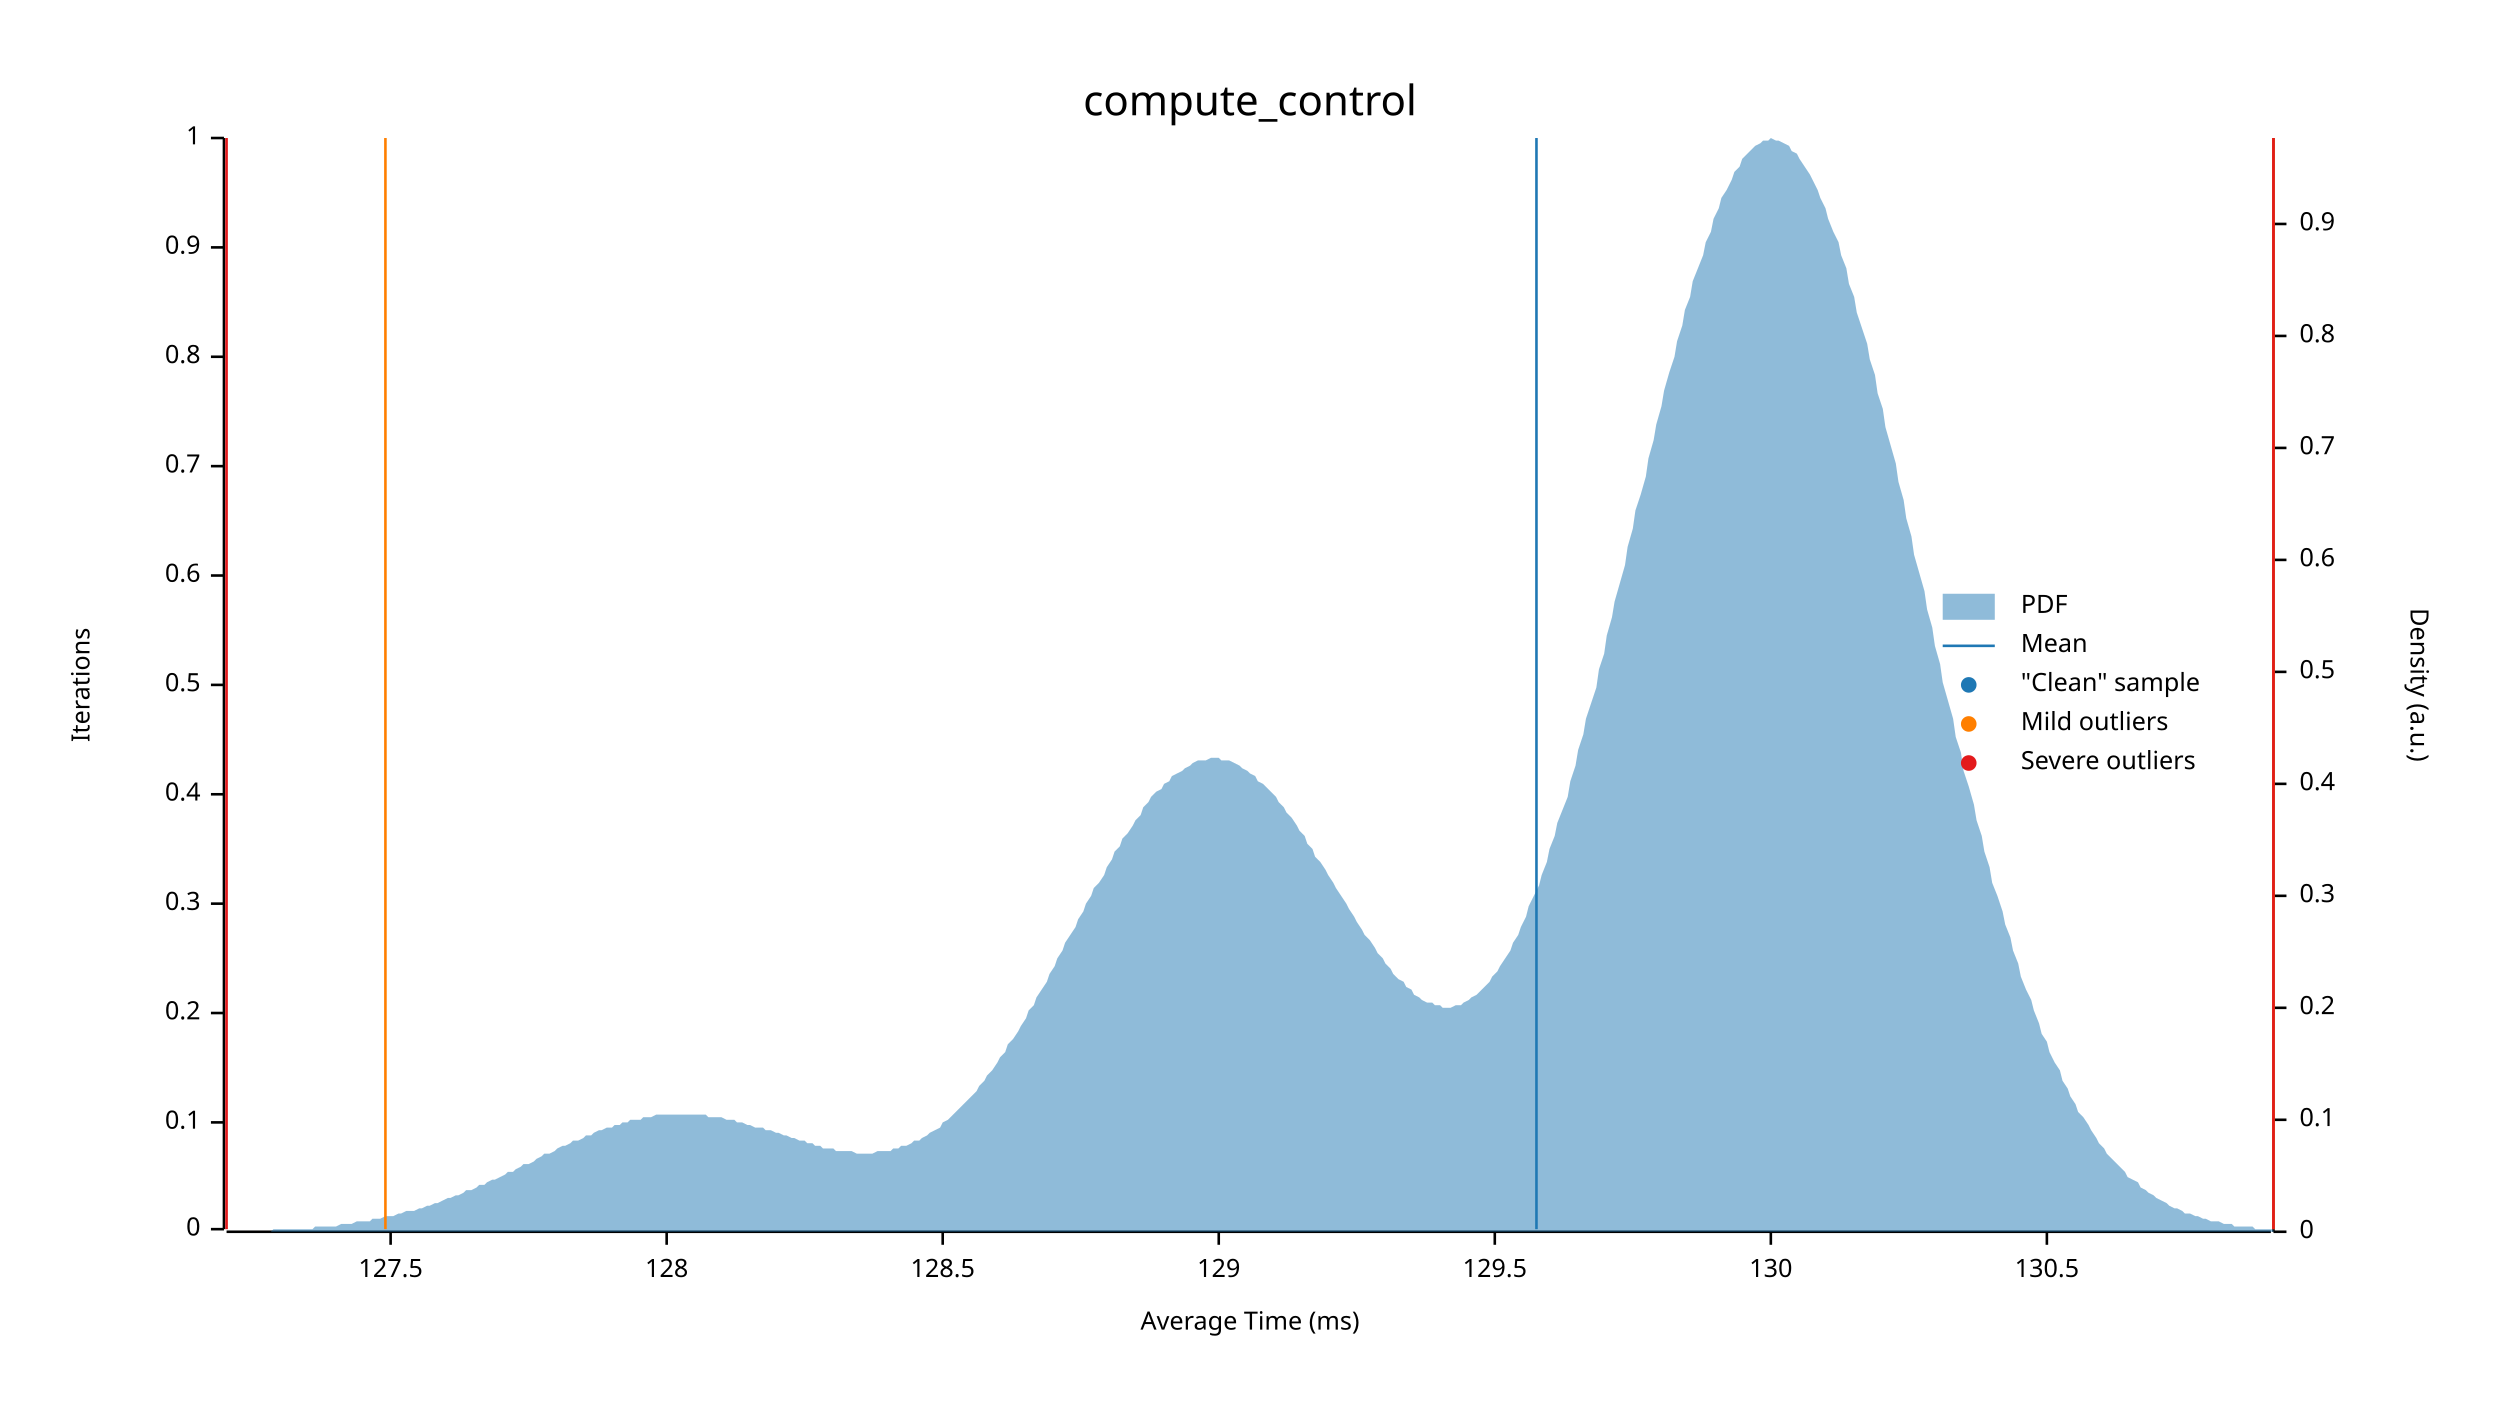
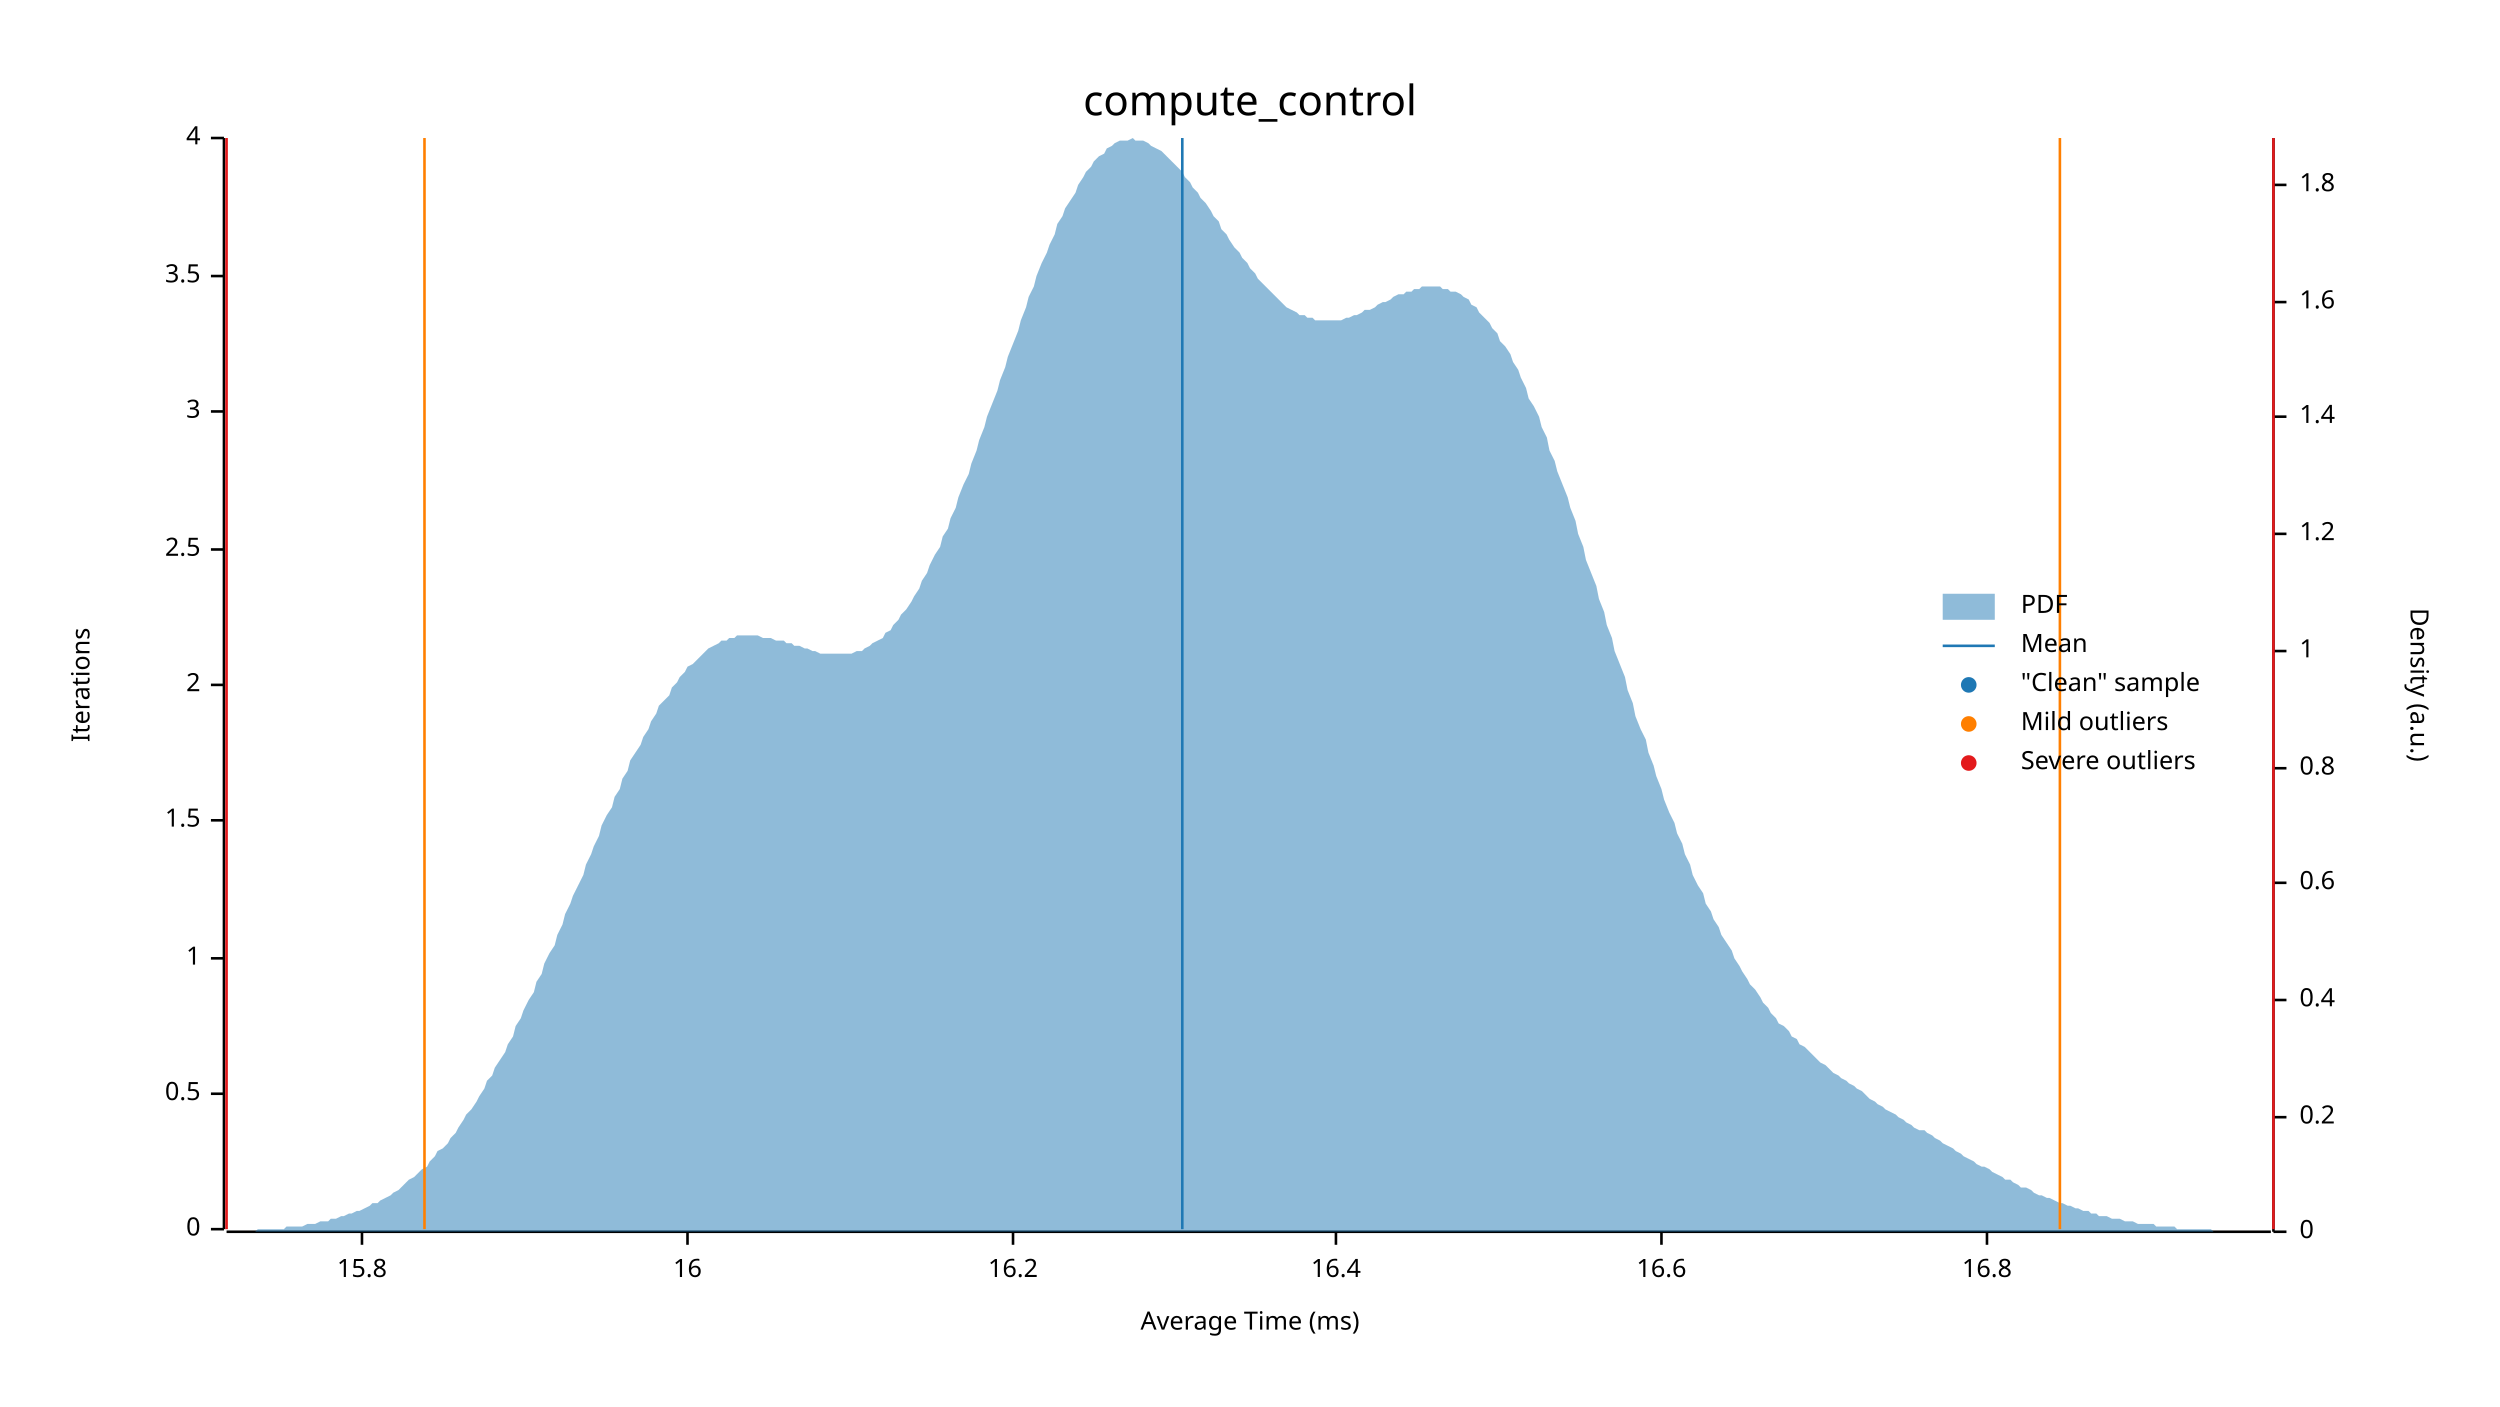
<svg xmlns="http://www.w3.org/2000/svg" width="960" height="540" viewBox="0 0 960 540">
  <text x="480" y="32" dy="0.76em" text-anchor="middle" font-family="sans-serif" font-size="16.129" opacity="1" fill="#000000">
compute_control
</text>
  <text x="27" y="263" dy="0.76em" text-anchor="middle" font-family="sans-serif" font-size="9.677" opacity="1" fill="#000000" transform="rotate(270, 27, 263)">
Iterations
</text>
  <text x="480" y="513" dy="-0.5ex" text-anchor="middle" font-family="sans-serif" font-size="9.677" opacity="1" fill="#000000">
Average Time (ms)
</text>
  <polyline fill="none" opacity="1" stroke="#000000" stroke-width="1" points="86,53 86,472 " />
  <text x="77" y="472" dy="0.5ex" text-anchor="end" font-family="sans-serif" font-size="9.677" opacity="1" fill="#000000">
0
</text>
  <polyline fill="none" opacity="1" stroke="#000000" stroke-width="1" points="81,472 86,472 " />
-   <text x="77" y="431" dy="0.5ex" text-anchor="end" font-family="sans-serif" font-size="9.677" opacity="1" fill="#000000">
- 0.1
- </text>
-   <polyline fill="none" opacity="1" stroke="#000000" stroke-width="1" points="81,431 86,431 " />
-   <text x="77" y="389" dy="0.5ex" text-anchor="end" font-family="sans-serif" font-size="9.677" opacity="1" fill="#000000">
- 0.2
- </text>
-   <polyline fill="none" opacity="1" stroke="#000000" stroke-width="1" points="81,389 86,389 " />
-   <text x="77" y="347" dy="0.5ex" text-anchor="end" font-family="sans-serif" font-size="9.677" opacity="1" fill="#000000">
- 0.3
- </text>
-   <polyline fill="none" opacity="1" stroke="#000000" stroke-width="1" points="81,347 86,347 " />
-   <text x="77" y="305" dy="0.5ex" text-anchor="end" font-family="sans-serif" font-size="9.677" opacity="1" fill="#000000">
- 0.4
- </text>
-   <polyline fill="none" opacity="1" stroke="#000000" stroke-width="1" points="81,305 86,305 " />
-   <text x="77" y="263" dy="0.5ex" text-anchor="end" font-family="sans-serif" font-size="9.677" opacity="1" fill="#000000">
+   <text x="77" y="420" dy="0.5ex" text-anchor="end" font-family="sans-serif" font-size="9.677" opacity="1" fill="#000000">
0.5
</text>
+   <polyline fill="none" opacity="1" stroke="#000000" stroke-width="1" points="81,420 86,420 " />
+   <text x="77" y="368" dy="0.5ex" text-anchor="end" font-family="sans-serif" font-size="9.677" opacity="1" fill="#000000">
+ 1
+ </text>
+   <polyline fill="none" opacity="1" stroke="#000000" stroke-width="1" points="81,368 86,368 " />
+   <text x="77" y="315" dy="0.5ex" text-anchor="end" font-family="sans-serif" font-size="9.677" opacity="1" fill="#000000">
+ 1.5
+ </text>
+   <polyline fill="none" opacity="1" stroke="#000000" stroke-width="1" points="81,315 86,315 " />
+   <text x="77" y="263" dy="0.5ex" text-anchor="end" font-family="sans-serif" font-size="9.677" opacity="1" fill="#000000">
+ 2
+ </text>
  <polyline fill="none" opacity="1" stroke="#000000" stroke-width="1" points="81,263 86,263 " />
-   <text x="77" y="221" dy="0.5ex" text-anchor="end" font-family="sans-serif" font-size="9.677" opacity="1" fill="#000000">
- 0.6
+   <text x="77" y="211" dy="0.5ex" text-anchor="end" font-family="sans-serif" font-size="9.677" opacity="1" fill="#000000">
+ 2.5
</text>
-   <polyline fill="none" opacity="1" stroke="#000000" stroke-width="1" points="81,221 86,221 " />
-   <text x="77" y="179" dy="0.5ex" text-anchor="end" font-family="sans-serif" font-size="9.677" opacity="1" fill="#000000">
- 0.7
+   <polyline fill="none" opacity="1" stroke="#000000" stroke-width="1" points="81,211 86,211 " />
+   <text x="77" y="158" dy="0.5ex" text-anchor="end" font-family="sans-serif" font-size="9.677" opacity="1" fill="#000000">
+ 3
</text>
-   <polyline fill="none" opacity="1" stroke="#000000" stroke-width="1" points="81,179 86,179 " />
-   <text x="77" y="137" dy="0.5ex" text-anchor="end" font-family="sans-serif" font-size="9.677" opacity="1" fill="#000000">
- 0.8
+   <polyline fill="none" opacity="1" stroke="#000000" stroke-width="1" points="81,158 86,158 " />
+   <text x="77" y="106" dy="0.5ex" text-anchor="end" font-family="sans-serif" font-size="9.677" opacity="1" fill="#000000">
+ 3.5
</text>
-   <polyline fill="none" opacity="1" stroke="#000000" stroke-width="1" points="81,137 86,137 " />
-   <text x="77" y="95" dy="0.5ex" text-anchor="end" font-family="sans-serif" font-size="9.677" opacity="1" fill="#000000">
- 0.9
- </text>
-   <polyline fill="none" opacity="1" stroke="#000000" stroke-width="1" points="81,95 86,95 " />
+   <polyline fill="none" opacity="1" stroke="#000000" stroke-width="1" points="81,106 86,106 " />
  <text x="77" y="53" dy="0.5ex" text-anchor="end" font-family="sans-serif" font-size="9.677" opacity="1" fill="#000000">
- 1
+ 4
</text>
  <polyline fill="none" opacity="1" stroke="#000000" stroke-width="1" points="81,53 86,53 " />
  <polyline fill="none" opacity="1" stroke="#000000" stroke-width="1" points="87,473 872,473 " />
-   <text x="150" y="483" dy="0.76em" text-anchor="middle" font-family="sans-serif" font-size="9.677" opacity="1" fill="#000000">
- 127.5
+   <text x="139" y="483" dy="0.76em" text-anchor="middle" font-family="sans-serif" font-size="9.677" opacity="1" fill="#000000">
+ 15.8
</text>
-   <polyline fill="none" opacity="1" stroke="#000000" stroke-width="1" points="150,473 150,478 " />
-   <text x="256" y="483" dy="0.76em" text-anchor="middle" font-family="sans-serif" font-size="9.677" opacity="1" fill="#000000">
- 128
+   <polyline fill="none" opacity="1" stroke="#000000" stroke-width="1" points="139,473 139,478 " />
+   <text x="264" y="483" dy="0.76em" text-anchor="middle" font-family="sans-serif" font-size="9.677" opacity="1" fill="#000000">
+ 16
</text>
-   <polyline fill="none" opacity="1" stroke="#000000" stroke-width="1" points="256,473 256,478 " />
-   <text x="362" y="483" dy="0.76em" text-anchor="middle" font-family="sans-serif" font-size="9.677" opacity="1" fill="#000000">
- 128.5
+   <polyline fill="none" opacity="1" stroke="#000000" stroke-width="1" points="264,473 264,478 " />
+   <text x="389" y="483" dy="0.76em" text-anchor="middle" font-family="sans-serif" font-size="9.677" opacity="1" fill="#000000">
+ 16.2
</text>
-   <polyline fill="none" opacity="1" stroke="#000000" stroke-width="1" points="362,473 362,478 " />
-   <text x="468" y="483" dy="0.76em" text-anchor="middle" font-family="sans-serif" font-size="9.677" opacity="1" fill="#000000">
- 129
+   <polyline fill="none" opacity="1" stroke="#000000" stroke-width="1" points="389,473 389,478 " />
+   <text x="513" y="483" dy="0.76em" text-anchor="middle" font-family="sans-serif" font-size="9.677" opacity="1" fill="#000000">
+ 16.4
</text>
-   <polyline fill="none" opacity="1" stroke="#000000" stroke-width="1" points="468,473 468,478 " />
-   <text x="574" y="483" dy="0.76em" text-anchor="middle" font-family="sans-serif" font-size="9.677" opacity="1" fill="#000000">
- 129.5
+   <polyline fill="none" opacity="1" stroke="#000000" stroke-width="1" points="513,473 513,478 " />
+   <text x="638" y="483" dy="0.76em" text-anchor="middle" font-family="sans-serif" font-size="9.677" opacity="1" fill="#000000">
+ 16.6
</text>
-   <polyline fill="none" opacity="1" stroke="#000000" stroke-width="1" points="574,473 574,478 " />
-   <text x="680" y="483" dy="0.76em" text-anchor="middle" font-family="sans-serif" font-size="9.677" opacity="1" fill="#000000">
- 130
+   <polyline fill="none" opacity="1" stroke="#000000" stroke-width="1" points="638,473 638,478 " />
+   <text x="763" y="483" dy="0.76em" text-anchor="middle" font-family="sans-serif" font-size="9.677" opacity="1" fill="#000000">
+ 16.8
</text>
-   <polyline fill="none" opacity="1" stroke="#000000" stroke-width="1" points="680,473 680,478 " />
-   <text x="786" y="483" dy="0.76em" text-anchor="middle" font-family="sans-serif" font-size="9.677" opacity="1" fill="#000000">
- 130.5
- </text>
-   <polyline fill="none" opacity="1" stroke="#000000" stroke-width="1" points="786,473 786,478 " />
+   <polyline fill="none" opacity="1" stroke="#000000" stroke-width="1" points="763,473 763,478 " />
  <text x="933" y="263" dy="0.76em" text-anchor="middle" font-family="sans-serif" font-size="9.677" opacity="1" fill="#000000" transform="rotate(90, 933, 263)">
Density (a.u.)
</text>
  <polyline fill="none" opacity="1" stroke="#000000" stroke-width="1" points="873,53 873,473 " />
  <text x="883" y="473" dy="0.5ex" text-anchor="start" font-family="sans-serif" font-size="9.677" opacity="1" fill="#000000">
0
</text>
  <polyline fill="none" opacity="1" stroke="#000000" stroke-width="1" points="873,473 878,473 " />
-   <text x="883" y="430" dy="0.5ex" text-anchor="start" font-family="sans-serif" font-size="9.677" opacity="1" fill="#000000">
- 0.1
- </text>
-   <polyline fill="none" opacity="1" stroke="#000000" stroke-width="1" points="873,430 878,430 " />
-   <text x="883" y="387" dy="0.5ex" text-anchor="start" font-family="sans-serif" font-size="9.677" opacity="1" fill="#000000">
+   <text x="883" y="429" dy="0.5ex" text-anchor="start" font-family="sans-serif" font-size="9.677" opacity="1" fill="#000000">
0.2
</text>
-   <polyline fill="none" opacity="1" stroke="#000000" stroke-width="1" points="873,387 878,387 " />
-   <text x="883" y="344" dy="0.5ex" text-anchor="start" font-family="sans-serif" font-size="9.677" opacity="1" fill="#000000">
- 0.3
- </text>
-   <polyline fill="none" opacity="1" stroke="#000000" stroke-width="1" points="873,344 878,344 " />
-   <text x="883" y="301" dy="0.5ex" text-anchor="start" font-family="sans-serif" font-size="9.677" opacity="1" fill="#000000">
+   <polyline fill="none" opacity="1" stroke="#000000" stroke-width="1" points="873,429 878,429 " />
+   <text x="883" y="384" dy="0.5ex" text-anchor="start" font-family="sans-serif" font-size="9.677" opacity="1" fill="#000000">
0.4
</text>
-   <polyline fill="none" opacity="1" stroke="#000000" stroke-width="1" points="873,301 878,301 " />
-   <text x="883" y="258" dy="0.5ex" text-anchor="start" font-family="sans-serif" font-size="9.677" opacity="1" fill="#000000">
- 0.5
- </text>
-   <polyline fill="none" opacity="1" stroke="#000000" stroke-width="1" points="873,258 878,258 " />
-   <text x="883" y="215" dy="0.5ex" text-anchor="start" font-family="sans-serif" font-size="9.677" opacity="1" fill="#000000">
+   <polyline fill="none" opacity="1" stroke="#000000" stroke-width="1" points="873,384 878,384 " />
+   <text x="883" y="339" dy="0.5ex" text-anchor="start" font-family="sans-serif" font-size="9.677" opacity="1" fill="#000000">
0.6
</text>
-   <polyline fill="none" opacity="1" stroke="#000000" stroke-width="1" points="873,215 878,215 " />
-   <text x="883" y="172" dy="0.5ex" text-anchor="start" font-family="sans-serif" font-size="9.677" opacity="1" fill="#000000">
- 0.7
- </text>
-   <polyline fill="none" opacity="1" stroke="#000000" stroke-width="1" points="873,172 878,172 " />
-   <text x="883" y="129" dy="0.5ex" text-anchor="start" font-family="sans-serif" font-size="9.677" opacity="1" fill="#000000">
+   <polyline fill="none" opacity="1" stroke="#000000" stroke-width="1" points="873,339 878,339 " />
+   <text x="883" y="295" dy="0.5ex" text-anchor="start" font-family="sans-serif" font-size="9.677" opacity="1" fill="#000000">
0.8
</text>
-   <polyline fill="none" opacity="1" stroke="#000000" stroke-width="1" points="873,129 878,129 " />
-   <text x="883" y="86" dy="0.5ex" text-anchor="start" font-family="sans-serif" font-size="9.677" opacity="1" fill="#000000">
- 0.9
+   <polyline fill="none" opacity="1" stroke="#000000" stroke-width="1" points="873,295 878,295 " />
+   <text x="883" y="250" dy="0.5ex" text-anchor="start" font-family="sans-serif" font-size="9.677" opacity="1" fill="#000000">
+ 1
</text>
-   <polyline fill="none" opacity="1" stroke="#000000" stroke-width="1" points="873,86 878,86 " />
-   <polygon opacity="0.5" fill="#1F78B4" points="87,473 88,473 90,473 91,473 93,473 94,473 96,473 98,473 99,473 101,473 102,473 104,473 105,472 107,472 109,472 110,472 112,472 113,472 115,472 116,472 118,472 120,472 121,471 123,471 124,471 126,471 127,471 129,471 131,470 132,470 134,470 135,470 137,469 138,469 140,469 142,469 143,468 145,468 146,468 148,467 150,467 151,467 153,466 154,466 156,465 157,465 159,465 161,464 162,464 164,463 165,463 167,462 168,462 170,461 172,460 173,460 175,459 176,459 178,458 179,457 181,457 183,456 184,455 186,455 187,454 189,453 190,453 192,452 194,451 195,450 197,450 198,449 200,448 201,447 203,447 205,446 206,445 208,444 209,443 211,443 213,442 214,441 216,440 217,440 219,439 220,438 222,438 224,437 225,436 227,436 228,435 230,434 231,434 233,433 235,433 236,432 238,432 239,431 241,431 242,430 244,430 246,430 247,429 249,429 250,429 252,428 253,428 255,428 257,428 258,428 260,428 261,428 263,428 264,428 266,428 268,428 269,428 271,428 272,429 274,429 276,429 277,429 279,430 280,430 282,430 283,431 285,431 287,432 288,432 290,433 291,433 293,433 294,434 296,434 298,435 299,435 301,436 302,436 304,437 305,437 307,438 309,438 310,439 312,439 313,440 315,440 316,441 318,441 320,441 321,442 323,442 324,442 326,442 327,442 329,443 331,443 332,443 334,443 335,443 337,442 339,442 340,442 342,442 343,441 345,441 346,440 348,440 350,439 351,438 353,438 354,437 356,436 357,435 359,434 361,433 362,431 364,430 365,429 367,427 368,426 370,424 372,422 373,421 375,419 376,417 378,415 379,413 381,411 383,408 384,406 386,404 387,401 389,399 391,396 392,394 394,391 395,388 397,386 398,383 400,380 402,377 403,374 405,371 406,368 408,365 409,362 411,359 413,356 414,353 416,350 417,347 419,344 420,341 422,339 424,336 425,333 427,330 428,327 430,325 431,322 433,320 435,317 436,315 438,313 439,310 441,308 442,306 444,304 446,303 447,301 449,300 450,298 452,297 454,296 455,295 457,294 458,293 460,292 461,292 463,292 465,291 466,291 468,291 469,292 471,292 472,292 474,293 476,294 477,295 479,296 480,297 482,298 483,300 485,301 487,303 488,304 490,306 491,308 493,310 494,312 496,314 498,317 499,319 501,321 502,324 504,326 505,329 507,331 509,334 510,336 512,339 513,341 515,344 517,347 518,349 520,352 521,354 523,357 524,359 526,361 528,364 529,366 531,368 532,370 534,372 535,374 537,376 539,377 540,379 542,380 543,382 545,383 546,384 548,385 550,385 551,386 553,386 554,387 556,387 557,387 559,386 561,386 562,385 564,384 565,383 567,382 568,381 570,379 572,377 573,375 575,373 576,371 578,368 580,365 581,362 583,359 584,356 586,352 587,348 589,344 591,340 592,336 594,331 595,326 597,321 598,316 600,311 602,306 603,300 605,294 606,288 608,282 609,276 611,270 613,264 614,257 616,251 617,244 619,237 620,231 622,224 624,217 625,210 627,203 628,196 630,190 632,183 633,176 635,169 636,163 638,156 639,150 641,143 643,137 644,131 646,125 647,119 649,114 650,108 652,103 654,98 655,93 657,89 658,84 660,80 661,76 663,73 665,69 666,66 668,64 669,61 671,59 672,58 674,56 676,55 677,54 679,54 680,53 682,54 683,54 685,55 687,56 688,58 690,59 691,61 693,64 695,67 696,69 698,73 699,76 701,80 702,84 704,89 706,93 707,98 709,103 710,109 712,114 713,120 715,126 717,132 718,138 720,144 721,151 723,157 724,164 726,171 728,178 729,185 731,192 732,199 734,206 735,213 737,220 739,227 740,234 742,241 743,248 745,255 746,262 748,269 750,276 751,283 753,289 754,296 756,302 758,309 759,315 761,321 762,327 764,333 765,339 767,344 769,350 770,355 772,360 773,365 775,370 776,375 778,380 780,384 781,388 783,393 784,397 786,400 787,404 789,408 791,411 792,415 794,418 795,421 797,424 798,427 800,429 802,432 803,434 805,437 806,439 808,441 809,443 811,445 813,447 814,448 816,450 817,452 819,453 821,454 822,456 824,457 825,458 827,459 828,460 830,461 832,462 833,463 835,464 836,464 838,465 839,466 841,466 843,467 844,467 846,468 847,468 849,469 850,469 852,469 854,470 855,470 857,470 858,471 860,471 861,471 863,471 865,471 866,472 868,472 869,472 871,472 873,472 873,473 87,473 " />
-   <polyline fill="none" opacity="1" stroke="#1F78B4" stroke-width="1" points="590,472 590,53 " />
-   <polyline fill="none" opacity="1" stroke="#FF7F00" stroke-width="1" points="148,472 148,53 " />
-   <polyline fill="none" opacity="1" stroke="#FF7F00" stroke-width="1" points="873,472 873,53 " />
+   <polyline fill="none" opacity="1" stroke="#000000" stroke-width="1" points="873,250 878,250 " />
+   <text x="883" y="205" dy="0.5ex" text-anchor="start" font-family="sans-serif" font-size="9.677" opacity="1" fill="#000000">
+ 1.2
+ </text>
+   <polyline fill="none" opacity="1" stroke="#000000" stroke-width="1" points="873,205 878,205 " />
+   <text x="883" y="160" dy="0.5ex" text-anchor="start" font-family="sans-serif" font-size="9.677" opacity="1" fill="#000000">
+ 1.4
+ </text>
+   <polyline fill="none" opacity="1" stroke="#000000" stroke-width="1" points="873,160 878,160 " />
+   <text x="883" y="116" dy="0.5ex" text-anchor="start" font-family="sans-serif" font-size="9.677" opacity="1" fill="#000000">
+ 1.6
+ </text>
+   <polyline fill="none" opacity="1" stroke="#000000" stroke-width="1" points="873,116 878,116 " />
+   <text x="883" y="71" dy="0.5ex" text-anchor="start" font-family="sans-serif" font-size="9.677" opacity="1" fill="#000000">
+ 1.8
+ </text>
+   <polyline fill="none" opacity="1" stroke="#000000" stroke-width="1" points="873,71 878,71 " />
+   <polygon opacity="0.5" fill="#1F78B4" points="87,473 88,473 90,473 91,473 93,473 94,473 96,473 98,473 99,472 101,472 102,472 104,472 105,472 107,472 109,472 110,471 112,471 113,471 115,471 116,471 118,470 120,470 121,470 123,469 124,469 126,469 127,468 129,468 131,467 132,467 134,466 135,466 137,465 138,465 140,464 142,463 143,462 145,462 146,461 148,460 150,459 151,458 153,457 154,456 156,454 157,453 159,452 161,450 162,449 164,448 165,446 167,444 168,442 170,441 172,439 173,437 175,435 176,433 178,430 179,428 181,426 183,423 184,421 186,418 187,415 189,413 190,410 192,407 194,404 195,401 197,398 198,394 200,391 201,388 203,384 205,381 206,377 208,374 209,370 211,366 213,363 214,359 216,355 217,351 219,347 220,344 222,340 224,336 225,332 227,328 228,325 230,321 231,317 233,313 235,310 236,306 238,303 239,299 241,296 242,292 244,289 246,286 247,283 249,280 250,277 252,274 253,271 255,269 257,267 258,264 260,262 261,260 263,258 264,256 266,255 268,253 269,252 271,250 272,249 274,248 276,247 277,246 279,246 280,245 282,245 283,244 285,244 287,244 288,244 290,244 291,244 293,245 294,245 296,245 298,246 299,246 301,246 302,247 304,247 305,248 307,248 309,249 310,249 312,250 313,250 315,251 316,251 318,251 320,251 321,251 323,251 324,251 326,251 327,251 329,250 331,250 332,249 334,248 335,247 337,246 339,245 340,243 342,242 343,240 345,238 346,236 348,234 350,231 351,229 353,226 354,223 356,220 357,217 359,213 361,210 362,206 364,203 365,199 367,195 368,191 370,186 372,182 373,178 375,173 376,169 378,164 379,160 381,155 383,150 384,146 386,141 387,137 389,132 391,127 392,123 394,118 395,114 397,110 398,106 400,101 402,97 403,94 405,90 406,86 408,83 409,80 411,77 413,74 414,71 416,68 417,66 419,64 420,62 422,60 424,59 425,57 427,56 428,55 430,54 431,54 433,54 435,53 436,54 438,54 439,54 441,55 442,56 444,57 446,58 447,59 449,61 450,62 452,64 454,66 455,68 457,70 458,72 460,74 461,76 463,78 465,81 466,83 468,85 469,88 471,90 472,92 474,95 476,97 477,99 479,101 480,103 482,105 483,107 485,109 487,111 488,112 490,114 491,115 493,117 494,118 496,119 498,120 499,121 501,121 502,122 504,122 505,123 507,123 509,123 510,123 512,123 513,123 515,123 517,122 518,122 520,121 521,121 523,120 524,119 526,119 528,118 529,117 531,116 532,116 534,115 535,114 537,113 539,113 540,112 542,112 543,111 545,111 546,110 548,110 550,110 551,110 553,110 554,111 556,111 557,112 559,112 561,113 562,114 564,115 565,117 567,118 568,120 570,122 572,124 573,126 575,128 576,131 578,133 580,136 581,139 583,142 584,145 586,149 587,153 589,156 591,160 592,164 594,168 595,173 597,177 598,181 600,186 602,191 603,195 605,200 606,205 608,210 609,215 611,220 613,225 614,230 616,235 617,240 619,245 620,250 622,255 624,260 625,265 627,270 628,275 630,280 632,284 633,289 635,294 636,298 638,303 639,307 641,312 643,316 644,320 646,324 647,328 649,332 650,336 652,340 654,343 655,347 657,350 658,353 660,356 661,359 663,362 665,365 666,368 668,371 669,373 671,376 672,378 674,380 676,383 677,385 679,387 680,389 682,391 683,393 685,394 687,396 688,398 690,399 691,401 693,402 695,404 696,405 698,407 699,408 701,409 702,410 704,412 706,413 707,414 709,415 710,416 712,417 713,418 715,419 717,421 718,422 720,423 721,424 723,425 724,426 726,427 728,428 729,429 731,430 732,431 734,432 735,433 737,434 739,434 740,435 742,436 743,437 745,438 746,439 748,440 750,441 751,442 753,443 754,444 756,445 758,446 759,447 761,448 762,448 764,449 765,450 767,451 769,452 770,453 772,453 773,454 775,455 776,456 778,456 780,457 781,458 783,459 784,459 786,460 787,460 789,461 791,462 792,462 794,463 795,463 797,464 798,464 800,465 802,465 803,466 805,466 806,467 808,467 809,467 811,468 813,468 814,468 816,469 817,469 819,469 821,470 822,470 824,470 825,470 827,470 828,471 830,471 832,471 833,471 835,471 836,472 838,472 839,472 841,472 843,472 844,472 846,472 847,472 849,472 850,473 852,473 854,473 855,473 857,473 858,473 860,473 861,473 863,473 865,473 866,473 868,473 869,473 871,473 873,473 873,473 87,473 " />
+   <polyline fill="none" opacity="1" stroke="#1F78B4" stroke-width="1" points="454,472 454,53 " />
+   <polyline fill="none" opacity="1" stroke="#FF7F00" stroke-width="1" points="163,472 163,53 " />
+   <polyline fill="none" opacity="1" stroke="#FF7F00" stroke-width="1" points="791,472 791,53 " />
  <polyline fill="none" opacity="1" stroke="#E31A1C" stroke-width="1" points="87,472 87,53 " />
  <polyline fill="none" opacity="1" stroke="#E31A1C" stroke-width="1" points="873,472 873,53 " />
  <text x="776" y="228" dy="0.76em" text-anchor="start" font-family="sans-serif" font-size="9.677" opacity="1" fill="#000000">
PDF
</text>
  <text x="776" y="243" dy="0.76em" text-anchor="start" font-family="sans-serif" font-size="9.677" opacity="1" fill="#000000">
Mean
</text>
  <text x="776" y="258" dy="0.76em" text-anchor="start" font-family="sans-serif" font-size="9.677" opacity="1" fill="#000000">
"Clean" sample
</text>
  <text x="776" y="273" dy="0.76em" text-anchor="start" font-family="sans-serif" font-size="9.677" opacity="1" fill="#000000">
Mild outliers
</text>
  <text x="776" y="288" dy="0.76em" text-anchor="start" font-family="sans-serif" font-size="9.677" opacity="1" fill="#000000">
Severe outliers
</text>
  <rect x="746" y="228" width="20" height="10" opacity="0.5" fill="#1F78B4" stroke="none" />
  <polyline fill="none" opacity="1" stroke="#1F78B4" stroke-width="1" points="746,248 766,248 " />
  <circle cx="756" cy="263" r="3" opacity="1" fill="#1F78B4" stroke="none" stroke-width="1" />
  <circle cx="756" cy="278" r="3" opacity="1" fill="#FF7F00" stroke="none" stroke-width="1" />
  <circle cx="756" cy="293" r="3" opacity="1" fill="#E31A1C" stroke="none" stroke-width="1" />
</svg>
